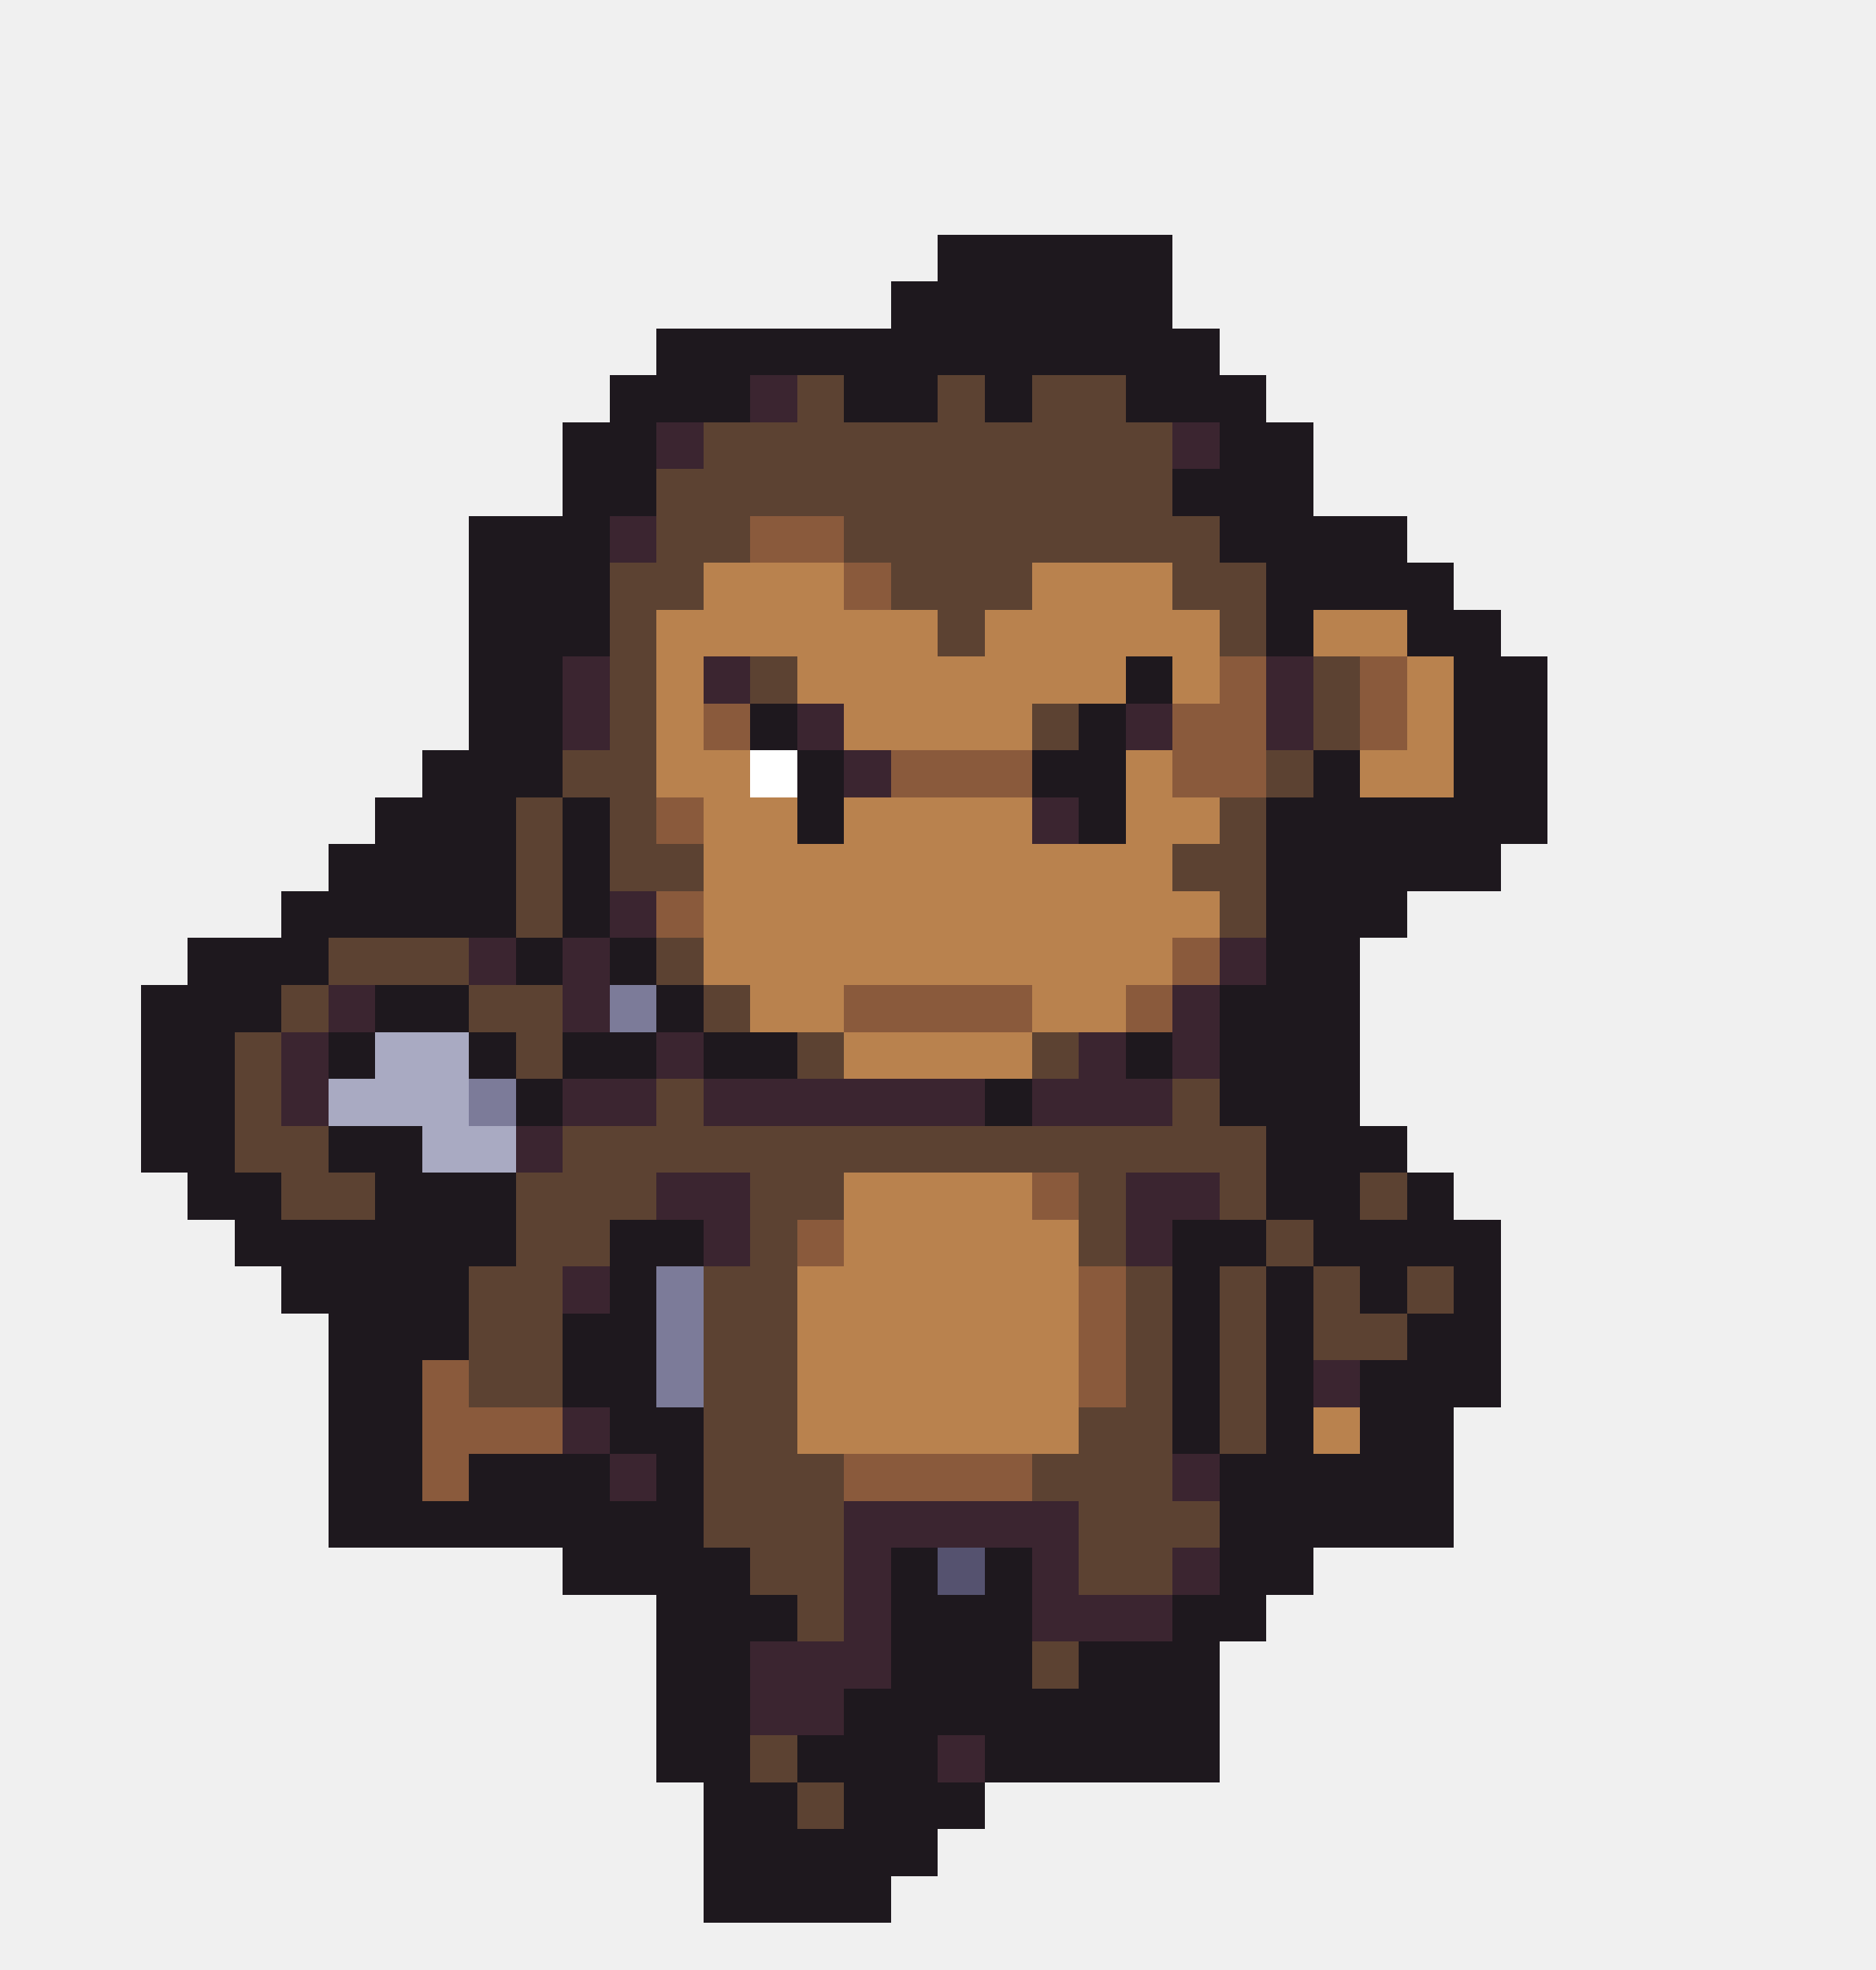
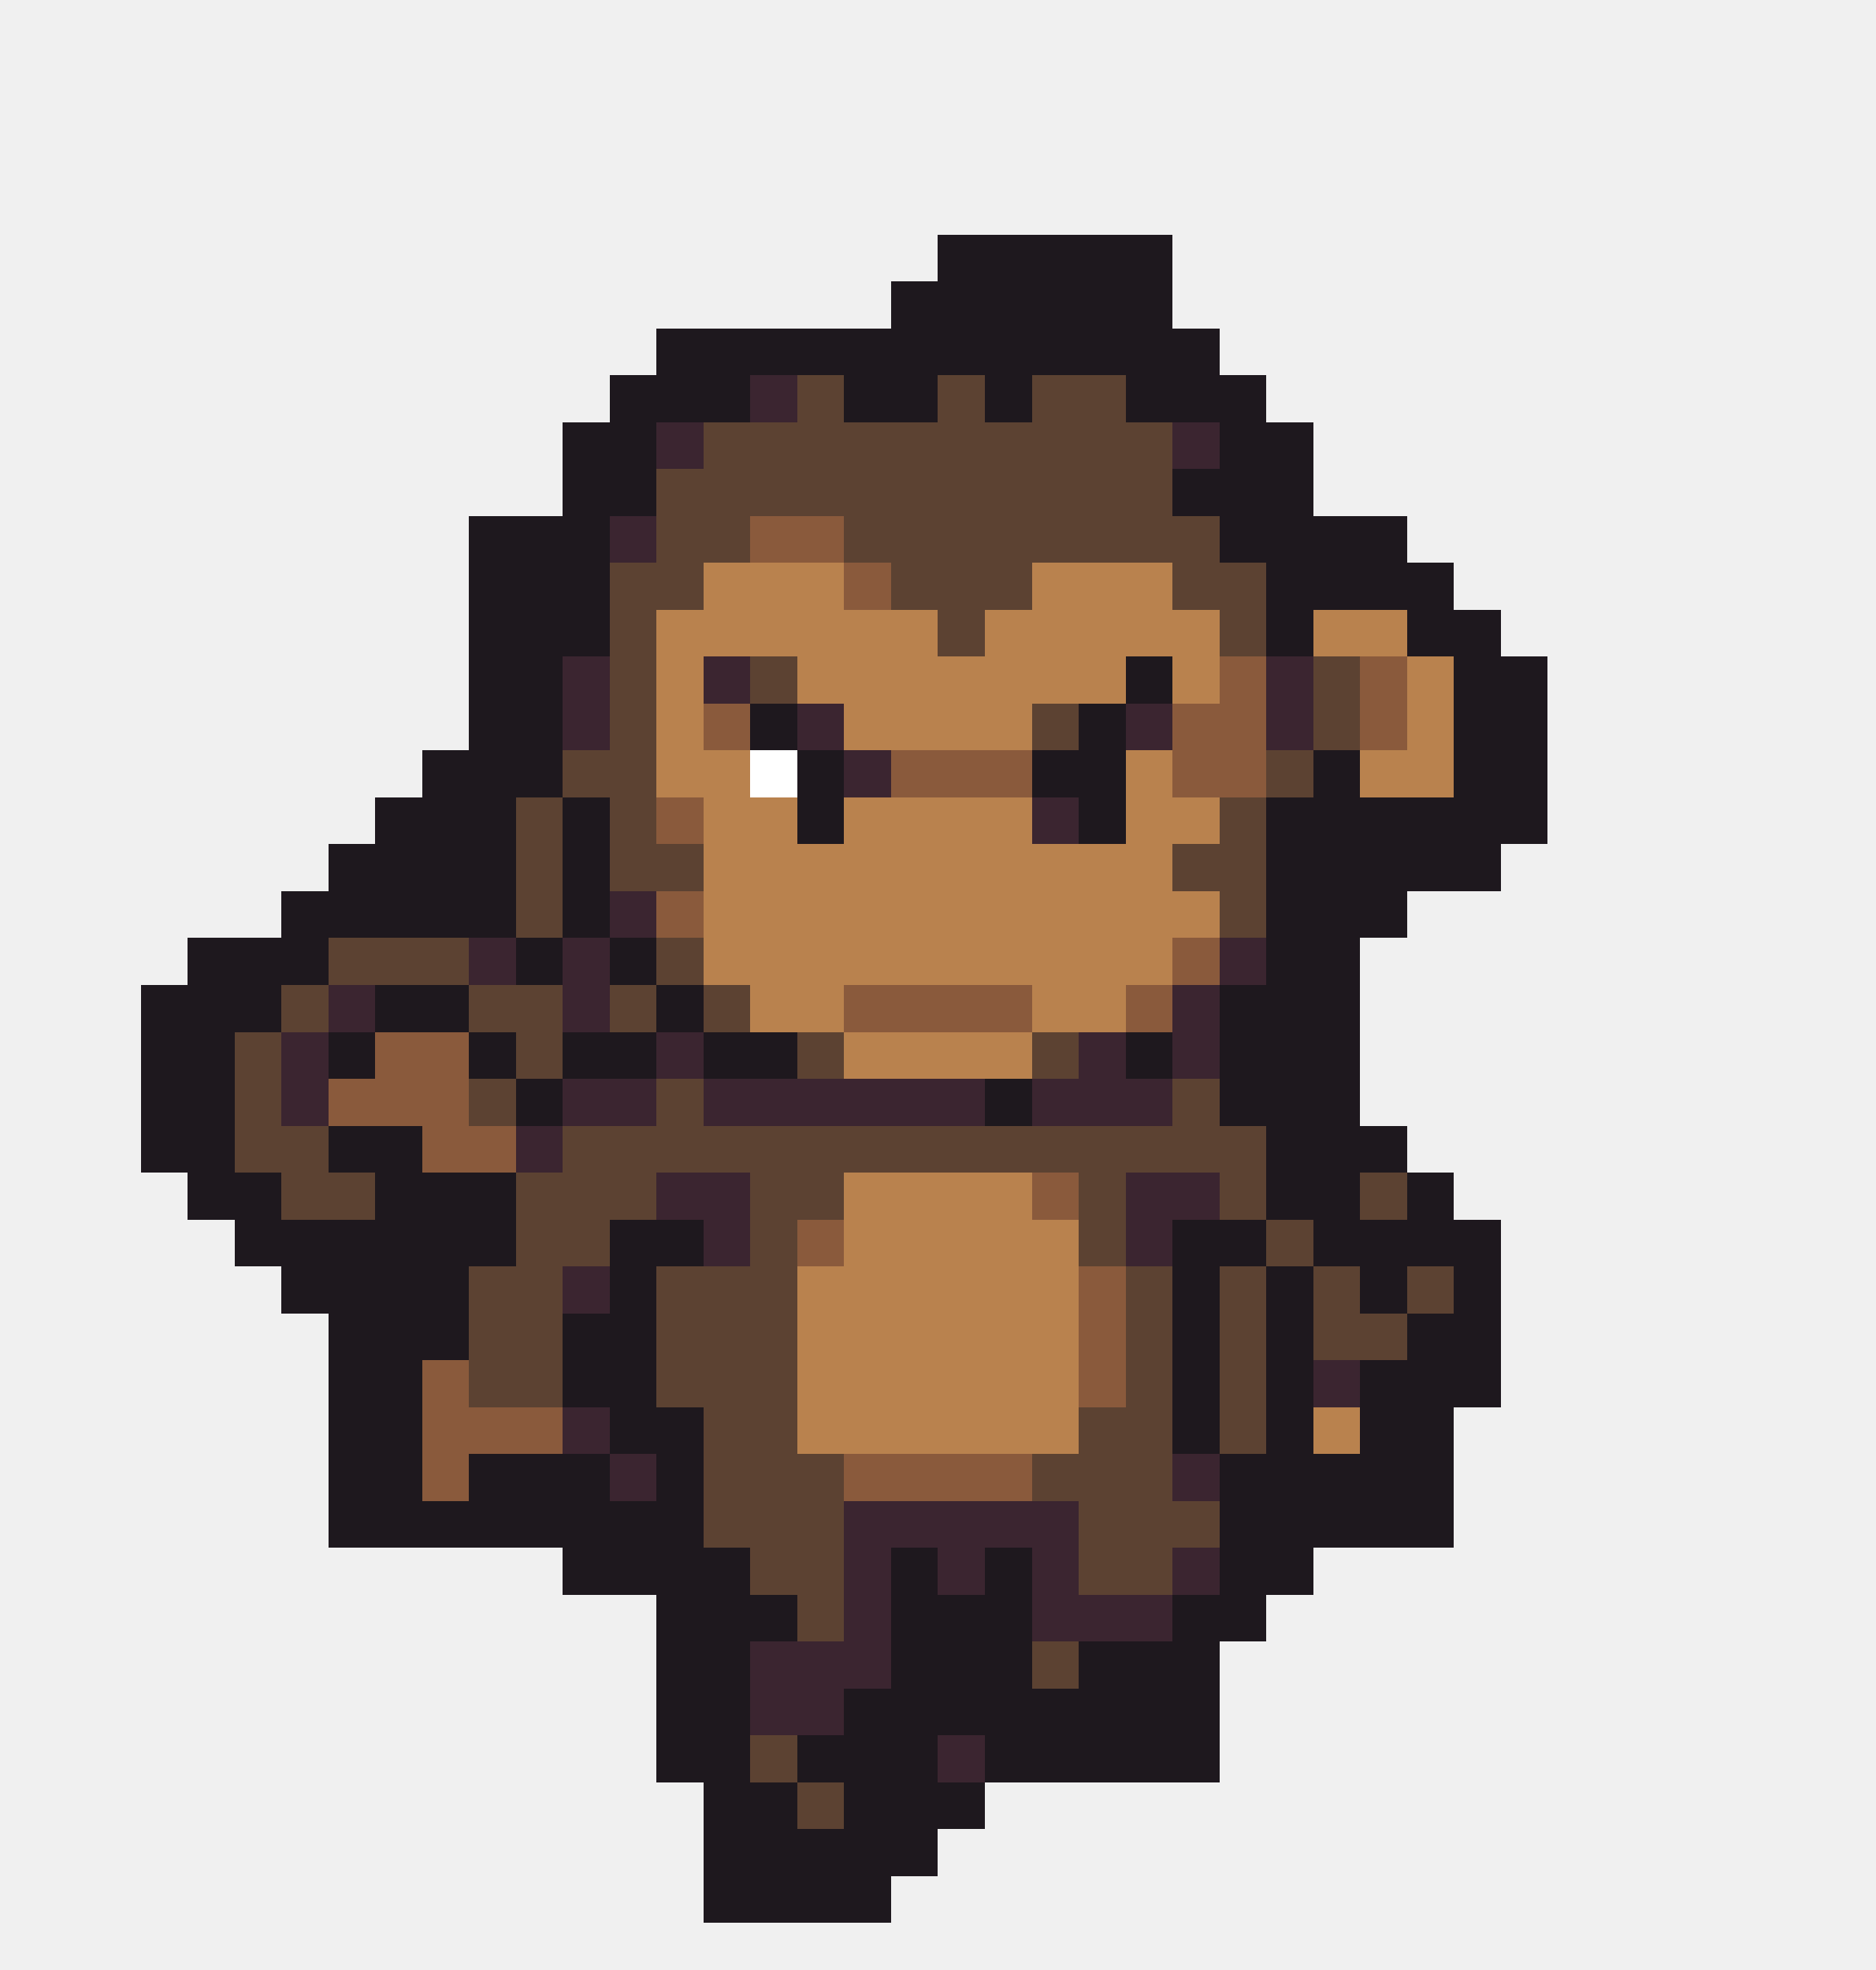
<svg xmlns="http://www.w3.org/2000/svg" width="40" height="42" viewBox="0 0 40 42" shape-rendering="crispEdges">
  <rect x="20" y="5" width="5" height="1" fill="#1e181e" />
  <rect x="19" y="6" width="6" height="1" fill="#1e181e" />
  <rect x="14" y="7" width="12" height="1" fill="#1e181e" />
  <rect x="13" y="8" width="3" height="1" fill="#1e181e" />
  <rect x="16" y="8" width="1" height="1" fill="#3b2530" />
  <rect x="17" y="8" width="1" height="1" fill="#5c4232" />
  <rect x="18" y="8" width="2" height="1" fill="#1e181e" />
  <rect x="20" y="8" width="1" height="1" fill="#5c4232" />
  <rect x="21" y="8" width="1" height="1" fill="#1e181e" />
  <rect x="22" y="8" width="2" height="1" fill="#5c4232" />
  <rect x="24" y="8" width="3" height="1" fill="#1e181e" />
  <rect x="12" y="9" width="2" height="1" fill="#1e181e" />
  <rect x="14" y="9" width="1" height="1" fill="#3b2530" />
  <rect x="15" y="9" width="10" height="1" fill="#5c4232" />
  <rect x="25" y="9" width="1" height="1" fill="#3b2530" />
  <rect x="26" y="9" width="2" height="1" fill="#1e181e" />
  <rect x="12" y="10" width="2" height="1" fill="#1e181e" />
  <rect x="14" y="10" width="11" height="1" fill="#5c4232" />
  <rect x="25" y="10" width="3" height="1" fill="#1e181e" />
  <rect x="10" y="11" width="3" height="1" fill="#1e181e" />
  <rect x="13" y="11" width="1" height="1" fill="#3b2530" />
  <rect x="14" y="11" width="2" height="1" fill="#5c4232" />
  <rect x="16" y="11" width="2" height="1" fill="#8a5a3c" />
  <rect x="18" y="11" width="8" height="1" fill="#5c4232" />
  <rect x="26" y="11" width="4" height="1" fill="#1e181e" />
  <rect x="10" y="12" width="3" height="1" fill="#1e181e" />
  <rect x="13" y="12" width="2" height="1" fill="#5c4232" />
  <rect x="15" y="12" width="3" height="1" fill="#b9824e" />
  <rect x="18" y="12" width="1" height="1" fill="#8a5a3c" />
  <rect x="19" y="12" width="3" height="1" fill="#5c4232" />
  <rect x="22" y="12" width="3" height="1" fill="#b9824e" />
  <rect x="25" y="12" width="2" height="1" fill="#5c4232" />
  <rect x="27" y="12" width="4" height="1" fill="#1e181e" />
  <rect x="10" y="13" width="3" height="1" fill="#1e181e" />
  <rect x="13" y="13" width="1" height="1" fill="#5c4232" />
  <rect x="14" y="13" width="6" height="1" fill="#b9824e" />
  <rect x="20" y="13" width="1" height="1" fill="#5c4232" />
  <rect x="21" y="13" width="5" height="1" fill="#b9824e" />
  <rect x="26" y="13" width="1" height="1" fill="#5c4232" />
  <rect x="27" y="13" width="1" height="1" fill="#1e181e" />
  <rect x="28" y="13" width="2" height="1" fill="#b9824e" />
  <rect x="30" y="13" width="2" height="1" fill="#1e181e" />
  <rect x="10" y="14" width="2" height="1" fill="#1e181e" />
  <rect x="12" y="14" width="1" height="1" fill="#3b2530" />
  <rect x="13" y="14" width="1" height="1" fill="#5c4232" />
  <rect x="14" y="14" width="1" height="1" fill="#b9824e" />
  <rect x="15" y="14" width="1" height="1" fill="#3b2530" />
  <rect x="16" y="14" width="1" height="1" fill="#5c4232" />
  <rect x="17" y="14" width="7" height="1" fill="#b9824e" />
  <rect x="24" y="14" width="1" height="1" fill="#1e181e" />
  <rect x="25" y="14" width="1" height="1" fill="#b9824e" />
  <rect x="26" y="14" width="1" height="1" fill="#8a5a3c" />
  <rect x="27" y="14" width="1" height="1" fill="#3b2530" />
  <rect x="28" y="14" width="1" height="1" fill="#5c4232" />
  <rect x="29" y="14" width="1" height="1" fill="#8a5a3c" />
  <rect x="30" y="14" width="1" height="1" fill="#b9824e" />
  <rect x="31" y="14" width="2" height="1" fill="#1e181e" />
  <rect x="10" y="15" width="2" height="1" fill="#1e181e" />
  <rect x="12" y="15" width="1" height="1" fill="#3b2530" />
  <rect x="13" y="15" width="1" height="1" fill="#5c4232" />
  <rect x="14" y="15" width="1" height="1" fill="#b9824e" />
  <rect x="15" y="15" width="1" height="1" fill="#8a5a3c" />
  <rect x="16" y="15" width="1" height="1" fill="#1e181e" />
  <rect x="17" y="15" width="1" height="1" fill="#3b2530" />
  <rect x="18" y="15" width="4" height="1" fill="#b9824e" />
  <rect x="22" y="15" width="1" height="1" fill="#5c4232" />
  <rect x="23" y="15" width="1" height="1" fill="#1e181e" />
  <rect x="24" y="15" width="1" height="1" fill="#3b2530" />
  <rect x="25" y="15" width="2" height="1" fill="#8a5a3c" />
  <rect x="27" y="15" width="1" height="1" fill="#3b2530" />
  <rect x="28" y="15" width="1" height="1" fill="#5c4232" />
  <rect x="29" y="15" width="1" height="1" fill="#8a5a3c" />
  <rect x="30" y="15" width="1" height="1" fill="#b9824e" />
  <rect x="31" y="15" width="2" height="1" fill="#1e181e" />
  <rect x="9" y="16" width="3" height="1" fill="#1e181e" />
  <rect x="12" y="16" width="2" height="1" fill="#5c4232" />
  <rect x="14" y="16" width="2" height="1" fill="#b9824e" />
  <rect x="16" y="16" width="1" height="1" fill="#ffffff" />
  <rect x="17" y="16" width="1" height="1" fill="#1e181e" />
  <rect x="18" y="16" width="1" height="1" fill="#3b2530" />
  <rect x="19" y="16" width="3" height="1" fill="#8a5a3c" />
  <rect x="22" y="16" width="2" height="1" fill="#1e181e" />
  <rect x="24" y="16" width="1" height="1" fill="#b9824e" />
  <rect x="25" y="16" width="2" height="1" fill="#8a5a3c" />
  <rect x="27" y="16" width="1" height="1" fill="#5c4232" />
  <rect x="28" y="16" width="1" height="1" fill="#1e181e" />
  <rect x="29" y="16" width="2" height="1" fill="#b9824e" />
  <rect x="31" y="16" width="2" height="1" fill="#1e181e" />
  <rect x="8" y="17" width="3" height="1" fill="#1e181e" />
  <rect x="11" y="17" width="1" height="1" fill="#5c4232" />
  <rect x="12" y="17" width="1" height="1" fill="#1e181e" />
  <rect x="13" y="17" width="1" height="1" fill="#5c4232" />
  <rect x="14" y="17" width="1" height="1" fill="#8a5a3c" />
  <rect x="15" y="17" width="2" height="1" fill="#b9824e" />
  <rect x="17" y="17" width="1" height="1" fill="#1e181e" />
  <rect x="18" y="17" width="4" height="1" fill="#b9824e" />
  <rect x="22" y="17" width="1" height="1" fill="#3b2530" />
  <rect x="23" y="17" width="1" height="1" fill="#1e181e" />
  <rect x="24" y="17" width="2" height="1" fill="#b9824e" />
  <rect x="26" y="17" width="1" height="1" fill="#5c4232" />
  <rect x="27" y="17" width="6" height="1" fill="#1e181e" />
  <rect x="7" y="18" width="4" height="1" fill="#1e181e" />
  <rect x="11" y="18" width="1" height="1" fill="#5c4232" />
  <rect x="12" y="18" width="1" height="1" fill="#1e181e" />
  <rect x="13" y="18" width="2" height="1" fill="#5c4232" />
  <rect x="15" y="18" width="10" height="1" fill="#b9824e" />
  <rect x="25" y="18" width="2" height="1" fill="#5c4232" />
  <rect x="27" y="18" width="5" height="1" fill="#1e181e" />
  <rect x="6" y="19" width="5" height="1" fill="#1e181e" />
  <rect x="11" y="19" width="1" height="1" fill="#5c4232" />
  <rect x="12" y="19" width="1" height="1" fill="#1e181e" />
  <rect x="13" y="19" width="1" height="1" fill="#3b2530" />
  <rect x="14" y="19" width="1" height="1" fill="#8a5a3c" />
  <rect x="15" y="19" width="11" height="1" fill="#b9824e" />
  <rect x="26" y="19" width="1" height="1" fill="#5c4232" />
  <rect x="27" y="19" width="3" height="1" fill="#1e181e" />
  <rect x="4" y="20" width="3" height="1" fill="#1e181e" />
  <rect x="7" y="20" width="3" height="1" fill="#5c4232" />
  <rect x="10" y="20" width="1" height="1" fill="#3b2530" />
  <rect x="11" y="20" width="1" height="1" fill="#1e181e" />
  <rect x="12" y="20" width="1" height="1" fill="#3b2530" />
  <rect x="13" y="20" width="1" height="1" fill="#1e181e" />
  <rect x="14" y="20" width="1" height="1" fill="#5c4232" />
  <rect x="15" y="20" width="10" height="1" fill="#b9824e" />
  <rect x="25" y="20" width="1" height="1" fill="#8a5a3c" />
  <rect x="26" y="20" width="1" height="1" fill="#3b2530" />
  <rect x="27" y="20" width="2" height="1" fill="#1e181e" />
  <rect x="3" y="21" width="3" height="1" fill="#1e181e" />
  <rect x="6" y="21" width="1" height="1" fill="#5c4232" />
  <rect x="7" y="21" width="1" height="1" fill="#3b2530" />
  <rect x="8" y="21" width="2" height="1" fill="#1e181e" />
  <rect x="10" y="21" width="2" height="1" fill="#5c4232" />
  <rect x="12" y="21" width="1" height="1" fill="#3b2530" />
-   <rect x="13" y="21" width="1" height="1" fill="#7c7b99" />
+   <rect x="13" y="21" width="1" height="1" fill="#5c4232" />
  <rect x="14" y="21" width="1" height="1" fill="#1e181e" />
  <rect x="15" y="21" width="1" height="1" fill="#5c4232" />
  <rect x="16" y="21" width="2" height="1" fill="#b9824e" />
  <rect x="18" y="21" width="4" height="1" fill="#8a5a3c" />
  <rect x="22" y="21" width="2" height="1" fill="#b9824e" />
  <rect x="24" y="21" width="1" height="1" fill="#8a5a3c" />
  <rect x="25" y="21" width="1" height="1" fill="#3b2530" />
  <rect x="26" y="21" width="3" height="1" fill="#1e181e" />
  <rect x="3" y="22" width="2" height="1" fill="#1e181e" />
  <rect x="5" y="22" width="1" height="1" fill="#5c4232" />
  <rect x="6" y="22" width="1" height="1" fill="#3b2530" />
  <rect x="7" y="22" width="1" height="1" fill="#1e181e" />
-   <rect x="8" y="22" width="2" height="1" fill="#a9aac2" />
+   <rect x="8" y="22" width="2" height="1" fill="#8a5a3c" />
  <rect x="10" y="22" width="1" height="1" fill="#1e181e" />
  <rect x="11" y="22" width="1" height="1" fill="#5c4232" />
  <rect x="12" y="22" width="2" height="1" fill="#1e181e" />
  <rect x="14" y="22" width="1" height="1" fill="#3b2530" />
  <rect x="15" y="22" width="2" height="1" fill="#1e181e" />
  <rect x="17" y="22" width="1" height="1" fill="#5c4232" />
  <rect x="18" y="22" width="4" height="1" fill="#b9824e" />
  <rect x="22" y="22" width="1" height="1" fill="#5c4232" />
  <rect x="23" y="22" width="1" height="1" fill="#3b2530" />
  <rect x="24" y="22" width="1" height="1" fill="#1e181e" />
  <rect x="25" y="22" width="1" height="1" fill="#3b2530" />
  <rect x="26" y="22" width="3" height="1" fill="#1e181e" />
  <rect x="3" y="23" width="2" height="1" fill="#1e181e" />
  <rect x="5" y="23" width="1" height="1" fill="#5c4232" />
  <rect x="6" y="23" width="1" height="1" fill="#3b2530" />
-   <rect x="7" y="23" width="3" height="1" fill="#a9aac2" />
-   <rect x="10" y="23" width="1" height="1" fill="#7c7b99" />
+   <rect x="7" y="23" width="3" height="1" fill="#8a5a3c" />
+   <rect x="10" y="23" width="1" height="1" fill="#5c4232" />
  <rect x="11" y="23" width="1" height="1" fill="#1e181e" />
  <rect x="12" y="23" width="2" height="1" fill="#3b2530" />
  <rect x="14" y="23" width="1" height="1" fill="#5c4232" />
  <rect x="15" y="23" width="6" height="1" fill="#3b2530" />
  <rect x="21" y="23" width="1" height="1" fill="#1e181e" />
  <rect x="22" y="23" width="3" height="1" fill="#3b2530" />
  <rect x="25" y="23" width="1" height="1" fill="#5c4232" />
  <rect x="26" y="23" width="3" height="1" fill="#1e181e" />
  <rect x="3" y="24" width="2" height="1" fill="#1e181e" />
  <rect x="5" y="24" width="2" height="1" fill="#5c4232" />
  <rect x="7" y="24" width="2" height="1" fill="#1e181e" />
-   <rect x="9" y="24" width="2" height="1" fill="#a9aac2" />
+   <rect x="9" y="24" width="2" height="1" fill="#8a5a3c" />
  <rect x="11" y="24" width="1" height="1" fill="#3b2530" />
  <rect x="12" y="24" width="15" height="1" fill="#5c4232" />
  <rect x="27" y="24" width="3" height="1" fill="#1e181e" />
  <rect x="4" y="25" width="2" height="1" fill="#1e181e" />
  <rect x="6" y="25" width="2" height="1" fill="#5c4232" />
  <rect x="8" y="25" width="3" height="1" fill="#1e181e" />
  <rect x="11" y="25" width="3" height="1" fill="#5c4232" />
  <rect x="14" y="25" width="2" height="1" fill="#3b2530" />
  <rect x="16" y="25" width="2" height="1" fill="#5c4232" />
  <rect x="18" y="25" width="4" height="1" fill="#b9824e" />
  <rect x="22" y="25" width="1" height="1" fill="#8a5a3c" />
  <rect x="23" y="25" width="1" height="1" fill="#5c4232" />
  <rect x="24" y="25" width="2" height="1" fill="#3b2530" />
  <rect x="26" y="25" width="1" height="1" fill="#5c4232" />
  <rect x="27" y="25" width="2" height="1" fill="#1e181e" />
  <rect x="29" y="25" width="1" height="1" fill="#5c4232" />
  <rect x="30" y="25" width="1" height="1" fill="#1e181e" />
  <rect x="5" y="26" width="6" height="1" fill="#1e181e" />
  <rect x="11" y="26" width="2" height="1" fill="#5c4232" />
  <rect x="13" y="26" width="2" height="1" fill="#1e181e" />
  <rect x="15" y="26" width="1" height="1" fill="#3b2530" />
  <rect x="16" y="26" width="1" height="1" fill="#5c4232" />
  <rect x="17" y="26" width="1" height="1" fill="#8a5a3c" />
  <rect x="18" y="26" width="5" height="1" fill="#b9824e" />
  <rect x="23" y="26" width="1" height="1" fill="#5c4232" />
  <rect x="24" y="26" width="1" height="1" fill="#3b2530" />
  <rect x="25" y="26" width="2" height="1" fill="#1e181e" />
  <rect x="27" y="26" width="1" height="1" fill="#5c4232" />
  <rect x="28" y="26" width="4" height="1" fill="#1e181e" />
  <rect x="6" y="27" width="4" height="1" fill="#1e181e" />
  <rect x="10" y="27" width="2" height="1" fill="#5c4232" />
  <rect x="12" y="27" width="1" height="1" fill="#3b2530" />
  <rect x="13" y="27" width="1" height="1" fill="#1e181e" />
-   <rect x="14" y="27" width="1" height="1" fill="#7c7b99" />
+   <rect x="14" y="27" width="1" height="1" fill="#5c4232" />
  <rect x="15" y="27" width="2" height="1" fill="#5c4232" />
  <rect x="17" y="27" width="6" height="1" fill="#b9824e" />
  <rect x="23" y="27" width="1" height="1" fill="#8a5a3c" />
  <rect x="24" y="27" width="1" height="1" fill="#5c4232" />
  <rect x="25" y="27" width="1" height="1" fill="#1e181e" />
  <rect x="26" y="27" width="1" height="1" fill="#5c4232" />
  <rect x="27" y="27" width="1" height="1" fill="#1e181e" />
  <rect x="28" y="27" width="1" height="1" fill="#5c4232" />
  <rect x="29" y="27" width="1" height="1" fill="#1e181e" />
  <rect x="30" y="27" width="1" height="1" fill="#5c4232" />
  <rect x="31" y="27" width="1" height="1" fill="#1e181e" />
  <rect x="7" y="28" width="3" height="1" fill="#1e181e" />
  <rect x="10" y="28" width="2" height="1" fill="#5c4232" />
  <rect x="12" y="28" width="2" height="1" fill="#1e181e" />
-   <rect x="14" y="28" width="1" height="1" fill="#7c7b99" />
+   <rect x="14" y="28" width="1" height="1" fill="#5c4232" />
  <rect x="15" y="28" width="2" height="1" fill="#5c4232" />
  <rect x="17" y="28" width="6" height="1" fill="#b9824e" />
  <rect x="23" y="28" width="1" height="1" fill="#8a5a3c" />
  <rect x="24" y="28" width="1" height="1" fill="#5c4232" />
  <rect x="25" y="28" width="1" height="1" fill="#1e181e" />
  <rect x="26" y="28" width="1" height="1" fill="#5c4232" />
  <rect x="27" y="28" width="1" height="1" fill="#1e181e" />
  <rect x="28" y="28" width="2" height="1" fill="#5c4232" />
  <rect x="30" y="28" width="2" height="1" fill="#1e181e" />
  <rect x="7" y="29" width="2" height="1" fill="#1e181e" />
  <rect x="9" y="29" width="1" height="1" fill="#8a5a3c" />
  <rect x="10" y="29" width="2" height="1" fill="#5c4232" />
  <rect x="12" y="29" width="2" height="1" fill="#1e181e" />
-   <rect x="14" y="29" width="1" height="1" fill="#7c7b99" />
+   <rect x="14" y="29" width="1" height="1" fill="#5c4232" />
  <rect x="15" y="29" width="2" height="1" fill="#5c4232" />
  <rect x="17" y="29" width="6" height="1" fill="#b9824e" />
  <rect x="23" y="29" width="1" height="1" fill="#8a5a3c" />
  <rect x="24" y="29" width="1" height="1" fill="#5c4232" />
  <rect x="25" y="29" width="1" height="1" fill="#1e181e" />
  <rect x="26" y="29" width="1" height="1" fill="#5c4232" />
  <rect x="27" y="29" width="1" height="1" fill="#1e181e" />
  <rect x="28" y="29" width="1" height="1" fill="#3b2530" />
  <rect x="29" y="29" width="3" height="1" fill="#1e181e" />
  <rect x="7" y="30" width="2" height="1" fill="#1e181e" />
  <rect x="9" y="30" width="3" height="1" fill="#8a5a3c" />
  <rect x="12" y="30" width="1" height="1" fill="#3b2530" />
  <rect x="13" y="30" width="2" height="1" fill="#1e181e" />
  <rect x="15" y="30" width="2" height="1" fill="#5c4232" />
  <rect x="17" y="30" width="6" height="1" fill="#b9824e" />
  <rect x="23" y="30" width="2" height="1" fill="#5c4232" />
  <rect x="25" y="30" width="1" height="1" fill="#1e181e" />
  <rect x="26" y="30" width="1" height="1" fill="#5c4232" />
  <rect x="27" y="30" width="1" height="1" fill="#1e181e" />
  <rect x="28" y="30" width="1" height="1" fill="#b9824e" />
  <rect x="29" y="30" width="2" height="1" fill="#1e181e" />
  <rect x="7" y="31" width="2" height="1" fill="#1e181e" />
  <rect x="9" y="31" width="1" height="1" fill="#8a5a3c" />
  <rect x="10" y="31" width="3" height="1" fill="#1e181e" />
  <rect x="13" y="31" width="1" height="1" fill="#3b2530" />
  <rect x="14" y="31" width="1" height="1" fill="#1e181e" />
  <rect x="15" y="31" width="3" height="1" fill="#5c4232" />
  <rect x="18" y="31" width="4" height="1" fill="#8a5a3c" />
  <rect x="22" y="31" width="3" height="1" fill="#5c4232" />
  <rect x="25" y="31" width="1" height="1" fill="#3b2530" />
  <rect x="26" y="31" width="5" height="1" fill="#1e181e" />
  <rect x="7" y="32" width="8" height="1" fill="#1e181e" />
  <rect x="15" y="32" width="3" height="1" fill="#5c4232" />
  <rect x="18" y="32" width="5" height="1" fill="#3b2530" />
  <rect x="23" y="32" width="3" height="1" fill="#5c4232" />
  <rect x="26" y="32" width="5" height="1" fill="#1e181e" />
  <rect x="12" y="33" width="4" height="1" fill="#1e181e" />
  <rect x="16" y="33" width="2" height="1" fill="#5c4232" />
  <rect x="18" y="33" width="1" height="1" fill="#3b2530" />
  <rect x="19" y="33" width="1" height="1" fill="#1e181e" />
-   <rect x="20" y="33" width="1" height="1" fill="#55526f" />
+   <rect x="20" y="33" width="1" height="1" fill="#3b2530" />
  <rect x="21" y="33" width="1" height="1" fill="#1e181e" />
  <rect x="22" y="33" width="1" height="1" fill="#3b2530" />
  <rect x="23" y="33" width="2" height="1" fill="#5c4232" />
  <rect x="25" y="33" width="1" height="1" fill="#3b2530" />
  <rect x="26" y="33" width="2" height="1" fill="#1e181e" />
  <rect x="14" y="34" width="3" height="1" fill="#1e181e" />
  <rect x="17" y="34" width="1" height="1" fill="#5c4232" />
  <rect x="18" y="34" width="1" height="1" fill="#3b2530" />
  <rect x="19" y="34" width="3" height="1" fill="#1e181e" />
  <rect x="22" y="34" width="3" height="1" fill="#3b2530" />
  <rect x="25" y="34" width="2" height="1" fill="#1e181e" />
  <rect x="14" y="35" width="2" height="1" fill="#1e181e" />
  <rect x="16" y="35" width="3" height="1" fill="#3b2530" />
  <rect x="19" y="35" width="3" height="1" fill="#1e181e" />
  <rect x="22" y="35" width="1" height="1" fill="#5c4232" />
  <rect x="23" y="35" width="3" height="1" fill="#1e181e" />
  <rect x="14" y="36" width="2" height="1" fill="#1e181e" />
  <rect x="16" y="36" width="2" height="1" fill="#3b2530" />
  <rect x="18" y="36" width="8" height="1" fill="#1e181e" />
  <rect x="14" y="37" width="2" height="1" fill="#1e181e" />
  <rect x="16" y="37" width="1" height="1" fill="#5c4232" />
  <rect x="17" y="37" width="3" height="1" fill="#1e181e" />
  <rect x="20" y="37" width="1" height="1" fill="#3b2530" />
  <rect x="21" y="37" width="5" height="1" fill="#1e181e" />
  <rect x="15" y="38" width="2" height="1" fill="#1e181e" />
  <rect x="17" y="38" width="1" height="1" fill="#5c4232" />
  <rect x="18" y="38" width="3" height="1" fill="#1e181e" />
  <rect x="15" y="39" width="5" height="1" fill="#1e181e" />
  <rect x="15" y="40" width="4" height="1" fill="#1e181e" />
</svg>
